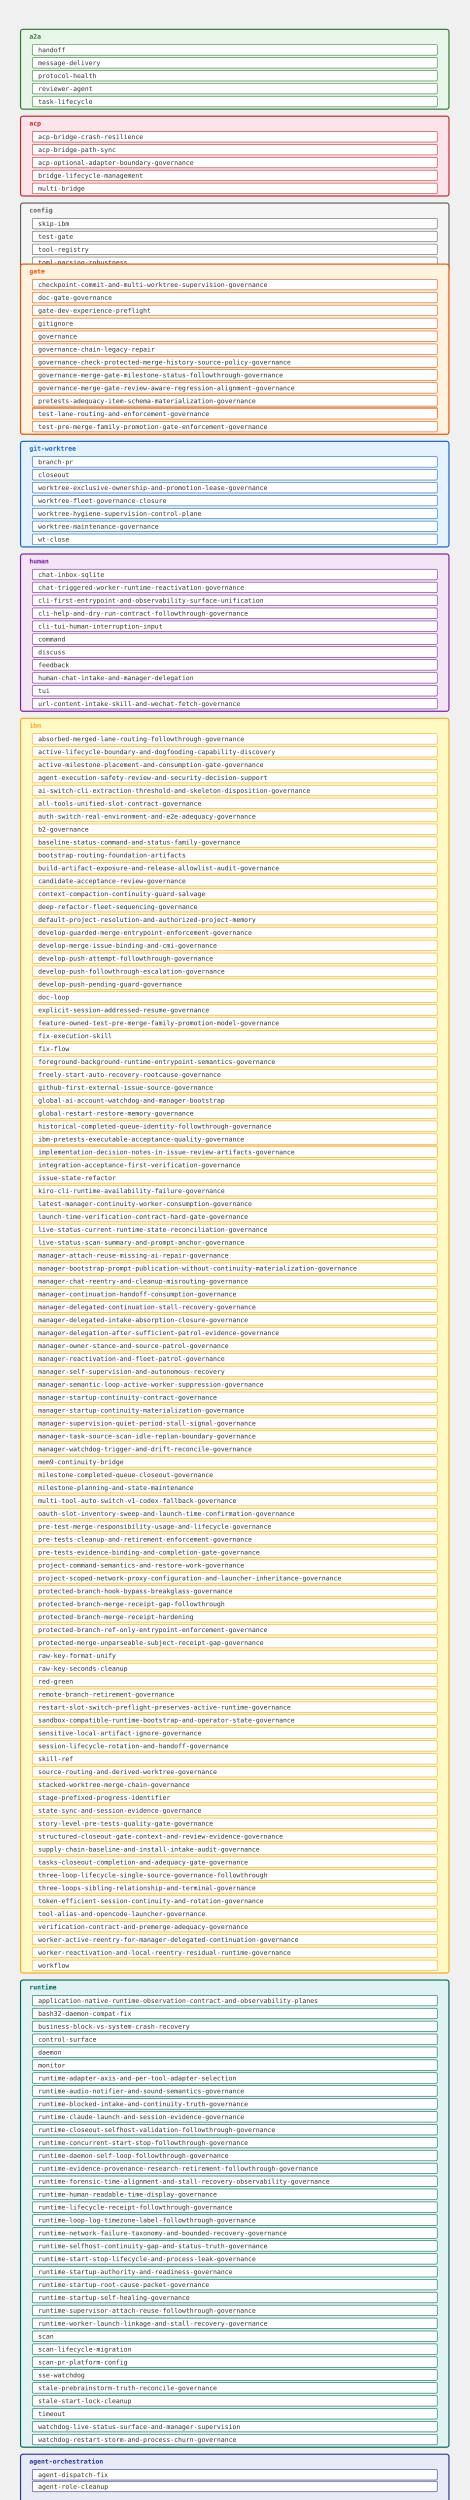
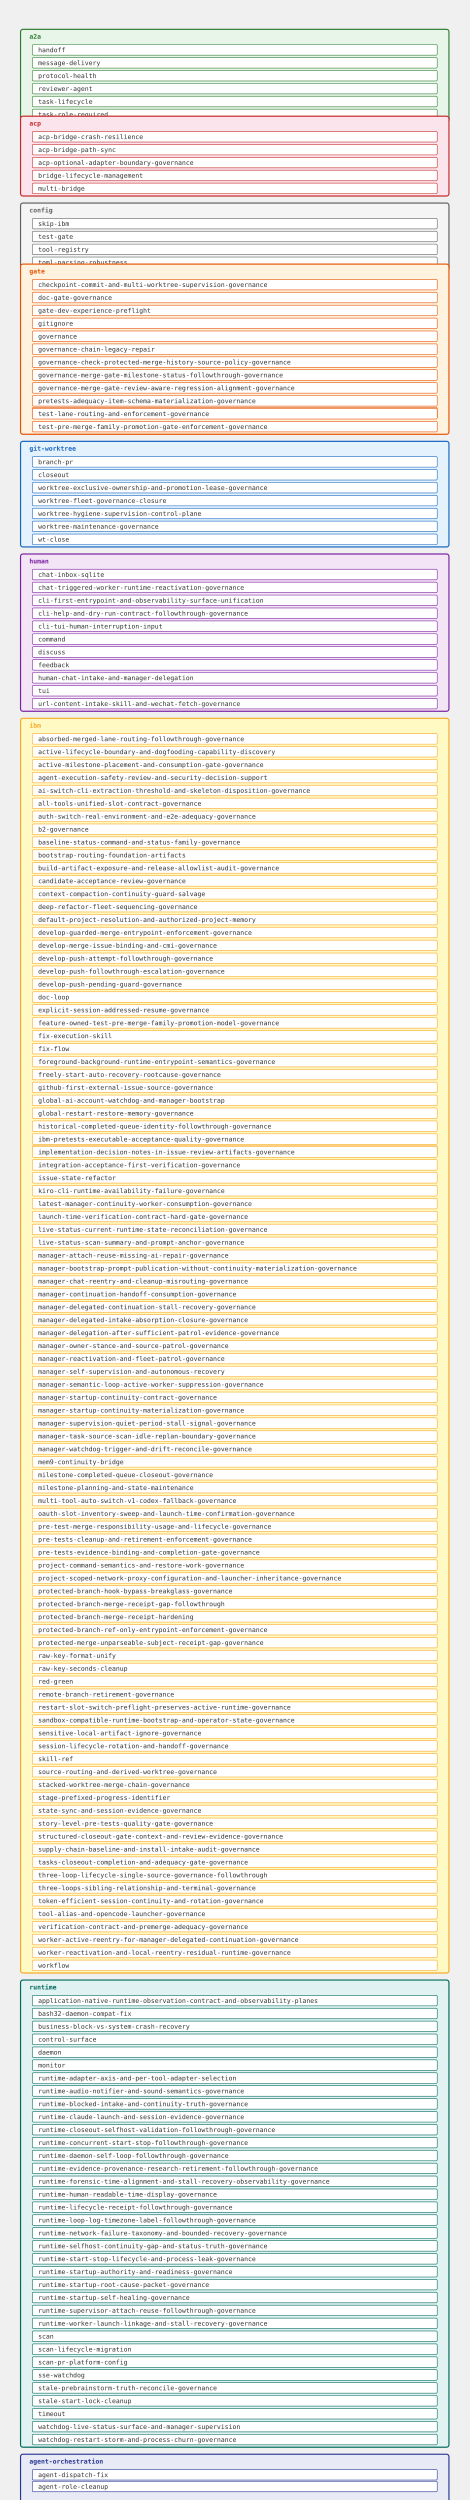
<svg xmlns="http://www.w3.org/2000/svg" viewBox="0 0 800 4260" width="800">
  <style>text { font-family: monospace; font-size: 11px; }</style>
-   <rect id="epic-a2a" x="35" y="50" width="730" height="136" fill="#e8f5e9" stroke="#2e7d32" stroke-width="2" rx="4" />
+   <rect id="epic-a2a" x="35" y="50" width="730" height="158" fill="#e8f5e9" stroke="#2e7d32" stroke-width="2" rx="4" />
  <text x="50" y="66" font-size="14" font-weight="bold" fill="#2e7d32">a2a</text>
  <rect id="story-handoff" x="55" y="76" width="690" height="18" fill="#fff" stroke="#2e7d32" stroke-width="1" rx="2" />
  <text x="65" y="89" fill="#333">handoff</text>
  <rect id="story-message-delivery" x="55" y="98" width="690" height="18" fill="#fff" stroke="#2e7d32" stroke-width="1" rx="2" />
  <text x="65" y="111" fill="#333">message-delivery</text>
  <rect id="story-protocol-health" x="55" y="120" width="690" height="18" fill="#fff" stroke="#2e7d32" stroke-width="1" rx="2" />
  <text x="65" y="133" fill="#333">protocol-health</text>
  <rect id="story-reviewer-agent" x="55" y="142" width="690" height="18" fill="#fff" stroke="#2e7d32" stroke-width="1" rx="2" />
  <text x="65" y="155" fill="#333">reviewer-agent</text>
  <rect id="story-task-lifecycle" x="55" y="164" width="690" height="18" fill="#fff" stroke="#2e7d32" stroke-width="1" rx="2" />
  <text x="65" y="177" fill="#333">task-lifecycle</text>
+   <rect id="story-task-role-required" x="55" y="186" width="690" height="18" fill="#fff" stroke="#2e7d32" stroke-width="1" rx="2" />
+   <text x="65" y="199" fill="#333">task-role-required</text>
  <rect id="epic-acp" x="35" y="198" width="730" height="136" fill="#fce4ec" stroke="#c62828" stroke-width="2" rx="4" />
  <text x="50" y="214" font-size="14" font-weight="bold" fill="#c62828">acp</text>
  <rect id="story-acp-bridge-crash-resilience" x="55" y="224" width="690" height="18" fill="#fff" stroke="#c62828" stroke-width="1" rx="2" />
  <text x="65" y="237" fill="#333">acp-bridge-crash-resilience</text>
  <rect id="story-acp-bridge-path-sync" x="55" y="246" width="690" height="18" fill="#fff" stroke="#c62828" stroke-width="1" rx="2" />
  <text x="65" y="259" fill="#333">acp-bridge-path-sync</text>
  <rect id="story-acp-optional-adapter-boundary-governance" x="55" y="268" width="690" height="18" fill="#fff" stroke="#c62828" stroke-width="1" rx="2" />
  <text x="65" y="281" fill="#333">acp-optional-adapter-boundary-governance</text>
  <rect id="story-bridge-lifecycle-management" x="55" y="290" width="690" height="18" fill="#fff" stroke="#c62828" stroke-width="1" rx="2" />
  <text x="65" y="303" fill="#333">bridge-lifecycle-management</text>
  <rect id="story-multi-bridge" x="55" y="312" width="690" height="18" fill="#fff" stroke="#c62828" stroke-width="1" rx="2" />
  <text x="65" y="325" fill="#333">multi-bridge</text>
  <rect id="epic-config" x="35" y="346" width="730" height="114" fill="#f5f5f5" stroke="#616161" stroke-width="2" rx="4" />
  <text x="50" y="362" font-size="14" font-weight="bold" fill="#616161">config</text>
  <rect id="story-skip-ibm" x="55" y="372" width="690" height="18" fill="#fff" stroke="#616161" stroke-width="1" rx="2" />
  <text x="65" y="385" fill="#333">skip-ibm</text>
  <rect id="story-test-gate" x="55" y="394" width="690" height="18" fill="#fff" stroke="#616161" stroke-width="1" rx="2" />
  <text x="65" y="407" fill="#333">test-gate</text>
  <rect id="story-tool-registry" x="55" y="416" width="690" height="18" fill="#fff" stroke="#616161" stroke-width="1" rx="2" />
  <text x="65" y="429" fill="#333">tool-registry</text>
  <rect id="story-toml-parsing-robustness" x="55" y="438" width="690" height="18" fill="#fff" stroke="#616161" stroke-width="1" rx="2" />
  <text x="65" y="451" fill="#333">toml-parsing-robustness</text>
  <rect id="epic-gate" x="35" y="450" width="730" height="290" fill="#fff3e0" stroke="#e65100" stroke-width="2" rx="4" />
  <text x="50" y="466" font-size="14" font-weight="bold" fill="#e65100">gate</text>
  <rect id="story-checkpoint-commit-and-multi-worktree-supervision-governance" x="55" y="476" width="690" height="18" fill="#fff" stroke="#e65100" stroke-width="1" rx="2" />
  <text x="65" y="489" fill="#333">checkpoint-commit-and-multi-worktree-supervision-governance</text>
  <rect id="story-doc-gate-governance" x="55" y="498" width="690" height="18" fill="#fff" stroke="#e65100" stroke-width="1" rx="2" />
  <text x="65" y="511" fill="#333">doc-gate-governance</text>
  <rect id="story-gate-dev-experience-preflight" x="55" y="520" width="690" height="18" fill="#fff" stroke="#e65100" stroke-width="1" rx="2" />
  <text x="65" y="533" fill="#333">gate-dev-experience-preflight</text>
  <rect id="story-gitignore" x="55" y="542" width="690" height="18" fill="#fff" stroke="#e65100" stroke-width="1" rx="2" />
  <text x="65" y="555" fill="#333">gitignore</text>
  <rect id="story-governance" x="55" y="564" width="690" height="18" fill="#fff" stroke="#e65100" stroke-width="1" rx="2" />
  <text x="65" y="577" fill="#333">governance</text>
  <rect id="story-governance-chain-legacy-repair" x="55" y="586" width="690" height="18" fill="#fff" stroke="#e65100" stroke-width="1" rx="2" />
  <text x="65" y="599" fill="#333">governance-chain-legacy-repair</text>
  <rect id="story-governance-check-protected-merge-history-source-policy-governance" x="55" y="608" width="690" height="18" fill="#fff" stroke="#e65100" stroke-width="1" rx="2" />
  <text x="65" y="621" fill="#333">governance-check-protected-merge-history-source-policy-governance</text>
  <rect id="story-governance-merge-gate-milestone-status-followthrough-governance" x="55" y="630" width="690" height="18" fill="#fff" stroke="#e65100" stroke-width="1" rx="2" />
  <text x="65" y="643" fill="#333">governance-merge-gate-milestone-status-followthrough-governance</text>
  <rect id="story-governance-merge-gate-review-aware-regression-alignment-governance" x="55" y="652" width="690" height="18" fill="#fff" stroke="#e65100" stroke-width="1" rx="2" />
  <text x="65" y="665" fill="#333">governance-merge-gate-review-aware-regression-alignment-governance</text>
  <rect id="story-pretests-adequacy-item-schema-materialization-governance" x="55" y="674" width="690" height="18" fill="#fff" stroke="#e65100" stroke-width="1" rx="2" />
  <text x="65" y="687" fill="#333">pretests-adequacy-item-schema-materialization-governance</text>
  <rect id="story-pretests-gate-field-parsing-compat" x="55" y="694" width="690" height="18" fill="#fff" stroke="#e65100" stroke-width="1" rx="2" />
  <text x="65" y="707" fill="#333">pretests-gate-field-parsing-compat</text>
  <rect id="story-test-lane-routing-and-enforcement-governance" x="55" y="696" width="690" height="18" fill="#fff" stroke="#e65100" stroke-width="1" rx="2" />
  <text x="65" y="709" fill="#333">test-lane-routing-and-enforcement-governance</text>
  <rect id="story-test-pre-merge-family-promotion-gate-enforcement-governance" x="55" y="718" width="690" height="18" fill="#fff" stroke="#e65100" stroke-width="1" rx="2" />
  <text x="65" y="731" fill="#333">test-pre-merge-family-promotion-gate-enforcement-governance</text>
  <rect id="epic-git-worktree" x="35" y="752" width="730" height="180" fill="#e3f2fd" stroke="#1565c0" stroke-width="2" rx="4" />
  <text x="50" y="768" font-size="14" font-weight="bold" fill="#1565c0">git-worktree</text>
  <rect id="story-branch-pr" x="55" y="778" width="690" height="18" fill="#fff" stroke="#1565c0" stroke-width="1" rx="2" />
  <text x="65" y="791" fill="#333">branch-pr</text>
  <rect id="story-closeout" x="55" y="800" width="690" height="18" fill="#fff" stroke="#1565c0" stroke-width="1" rx="2" />
  <text x="65" y="813" fill="#333">closeout</text>
  <rect id="story-worktree-exclusive-ownership-and-promotion-lease-governance" x="55" y="822" width="690" height="18" fill="#fff" stroke="#1565c0" stroke-width="1" rx="2" />
  <text x="65" y="835" fill="#333">worktree-exclusive-ownership-and-promotion-lease-governance</text>
  <rect id="story-worktree-fleet-governance-closure" x="55" y="844" width="690" height="18" fill="#fff" stroke="#1565c0" stroke-width="1" rx="2" />
  <text x="65" y="857" fill="#333">worktree-fleet-governance-closure</text>
  <rect id="story-worktree-hygiene-supervision-control-plane" x="55" y="866" width="690" height="18" fill="#fff" stroke="#1565c0" stroke-width="1" rx="2" />
  <text x="65" y="879" fill="#333">worktree-hygiene-supervision-control-plane</text>
  <rect id="story-worktree-maintenance-governance" x="55" y="888" width="690" height="18" fill="#fff" stroke="#1565c0" stroke-width="1" rx="2" />
  <text x="65" y="901" fill="#333">worktree-maintenance-governance</text>
  <rect id="story-wt-close" x="55" y="910" width="690" height="18" fill="#fff" stroke="#1565c0" stroke-width="1" rx="2" />
  <text x="65" y="923" fill="#333">wt-close</text>
  <rect id="epic-human" x="35" y="944" width="730" height="268" fill="#f3e5f5" stroke="#7b1fa2" stroke-width="2" rx="4" />
  <text x="50" y="960" font-size="14" font-weight="bold" fill="#7b1fa2">human</text>
  <rect id="story-chat-inbox-sqlite" x="55" y="970" width="690" height="18" fill="#fff" stroke="#7b1fa2" stroke-width="1" rx="2" />
  <text x="65" y="983" fill="#333">chat-inbox-sqlite</text>
  <rect id="story-chat-triggered-worker-runtime-reactivation-governance" x="55" y="992" width="690" height="18" fill="#fff" stroke="#7b1fa2" stroke-width="1" rx="2" />
  <text x="65" y="1005" fill="#333">chat-triggered-worker-runtime-reactivation-governance</text>
  <rect id="story-cli-first-entrypoint-and-observability-surface-unification" x="55" y="1014" width="690" height="18" fill="#fff" stroke="#7b1fa2" stroke-width="1" rx="2" />
  <text x="65" y="1027" fill="#333">cli-first-entrypoint-and-observability-surface-unification</text>
  <rect id="story-cli-help-and-dry-run-contract-followthrough-governance" x="55" y="1036" width="690" height="18" fill="#fff" stroke="#7b1fa2" stroke-width="1" rx="2" />
  <text x="65" y="1049" fill="#333">cli-help-and-dry-run-contract-followthrough-governance</text>
  <rect id="story-cli-tui-human-interruption-input" x="55" y="1058" width="690" height="18" fill="#fff" stroke="#7b1fa2" stroke-width="1" rx="2" />
  <text x="65" y="1071" fill="#333">cli-tui-human-interruption-input</text>
  <rect id="story-command" x="55" y="1080" width="690" height="18" fill="#fff" stroke="#7b1fa2" stroke-width="1" rx="2" />
  <text x="65" y="1093" fill="#333">command</text>
  <rect id="story-discuss" x="55" y="1102" width="690" height="18" fill="#fff" stroke="#7b1fa2" stroke-width="1" rx="2" />
  <text x="65" y="1115" fill="#333">discuss</text>
  <rect id="story-feedback" x="55" y="1124" width="690" height="18" fill="#fff" stroke="#7b1fa2" stroke-width="1" rx="2" />
  <text x="65" y="1137" fill="#333">feedback</text>
  <rect id="story-human-chat-intake-and-manager-delegation" x="55" y="1146" width="690" height="18" fill="#fff" stroke="#7b1fa2" stroke-width="1" rx="2" />
  <text x="65" y="1159" fill="#333">human-chat-intake-and-manager-delegation</text>
  <rect id="story-tui" x="55" y="1168" width="690" height="18" fill="#fff" stroke="#7b1fa2" stroke-width="1" rx="2" />
  <text x="65" y="1181" fill="#333">tui</text>
  <rect id="story-url-content-intake-skill-and-wechat-fetch-governance" x="55" y="1190" width="690" height="18" fill="#fff" stroke="#7b1fa2" stroke-width="1" rx="2" />
  <text x="65" y="1203" fill="#333">url-content-intake-skill-and-wechat-fetch-governance</text>
  <rect id="epic-ibm" x="35" y="1224" width="730" height="2138" fill="#fff9c4" stroke="#f9a825" stroke-width="2" rx="4" />
  <text x="50" y="1240" font-size="14" font-weight="bold" fill="#f9a825">ibm</text>
  <rect id="story-absorbed-merged-lane-routing-followthrough-governance" x="55" y="1250" width="690" height="18" fill="#fff" stroke="#f9a825" stroke-width="1" rx="2" />
  <text x="65" y="1263" fill="#333">absorbed-merged-lane-routing-followthrough-governance</text>
  <rect id="story-active-lifecycle-boundary-and-dogfooding-capability-discovery" x="55" y="1272" width="690" height="18" fill="#fff" stroke="#f9a825" stroke-width="1" rx="2" />
  <text x="65" y="1285" fill="#333">active-lifecycle-boundary-and-dogfooding-capability-discovery</text>
  <rect id="story-active-milestone-placement-and-consumption-gate-governance" x="55" y="1294" width="690" height="18" fill="#fff" stroke="#f9a825" stroke-width="1" rx="2" />
  <text x="65" y="1307" fill="#333">active-milestone-placement-and-consumption-gate-governance</text>
  <rect id="story-agent-execution-safety-review-and-security-decision-support" x="55" y="1316" width="690" height="18" fill="#fff" stroke="#f9a825" stroke-width="1" rx="2" />
  <text x="65" y="1329" fill="#333">agent-execution-safety-review-and-security-decision-support</text>
  <rect id="story-ai-switch-cli-extraction-threshold-and-skeleton-disposition-governance" x="55" y="1338" width="690" height="18" fill="#fff" stroke="#f9a825" stroke-width="1" rx="2" />
  <text x="65" y="1351" fill="#333">ai-switch-cli-extraction-threshold-and-skeleton-disposition-governance</text>
  <rect id="story-all-tools-unified-slot-contract-governance" x="55" y="1360" width="690" height="18" fill="#fff" stroke="#f9a825" stroke-width="1" rx="2" />
  <text x="65" y="1373" fill="#333">all-tools-unified-slot-contract-governance</text>
  <rect id="story-auth-switch-real-environment-and-e2e-adequacy-governance" x="55" y="1382" width="690" height="18" fill="#fff" stroke="#f9a825" stroke-width="1" rx="2" />
  <text x="65" y="1395" fill="#333">auth-switch-real-environment-and-e2e-adequacy-governance</text>
  <rect id="story-b2-governance" x="55" y="1404" width="690" height="18" fill="#fff" stroke="#f9a825" stroke-width="1" rx="2" />
  <text x="65" y="1417" fill="#333">b2-governance</text>
  <rect id="story-baseline-status-command-and-status-family-governance" x="55" y="1426" width="690" height="18" fill="#fff" stroke="#f9a825" stroke-width="1" rx="2" />
  <text x="65" y="1439" fill="#333">baseline-status-command-and-status-family-governance</text>
  <rect id="story-bootstrap-routing-foundation-artifacts" x="55" y="1448" width="690" height="18" fill="#fff" stroke="#f9a825" stroke-width="1" rx="2" />
  <text x="65" y="1461" fill="#333">bootstrap-routing-foundation-artifacts</text>
  <rect id="story-build-artifact-exposure-and-release-allowlist-audit-governance" x="55" y="1470" width="690" height="18" fill="#fff" stroke="#f9a825" stroke-width="1" rx="2" />
  <text x="65" y="1483" fill="#333">build-artifact-exposure-and-release-allowlist-audit-governance</text>
  <rect id="story-candidate-acceptance-review-governance" x="55" y="1492" width="690" height="18" fill="#fff" stroke="#f9a825" stroke-width="1" rx="2" />
  <text x="65" y="1505" fill="#333">candidate-acceptance-review-governance</text>
  <rect id="story-context-compaction-continuity-guard-salvage" x="55" y="1514" width="690" height="18" fill="#fff" stroke="#f9a825" stroke-width="1" rx="2" />
  <text x="65" y="1527" fill="#333">context-compaction-continuity-guard-salvage</text>
  <rect id="story-deep-refactor-fleet-sequencing-governance" x="55" y="1536" width="690" height="18" fill="#fff" stroke="#f9a825" stroke-width="1" rx="2" />
  <text x="65" y="1549" fill="#333">deep-refactor-fleet-sequencing-governance</text>
  <rect id="story-default-project-resolution-and-authorized-project-memory" x="55" y="1558" width="690" height="18" fill="#fff" stroke="#f9a825" stroke-width="1" rx="2" />
  <text x="65" y="1571" fill="#333">default-project-resolution-and-authorized-project-memory</text>
  <rect id="story-develop-guarded-merge-entrypoint-enforcement-governance" x="55" y="1580" width="690" height="18" fill="#fff" stroke="#f9a825" stroke-width="1" rx="2" />
  <text x="65" y="1593" fill="#333">develop-guarded-merge-entrypoint-enforcement-governance</text>
  <rect id="story-develop-merge-issue-binding-and-cmi-governance" x="55" y="1602" width="690" height="18" fill="#fff" stroke="#f9a825" stroke-width="1" rx="2" />
  <text x="65" y="1615" fill="#333">develop-merge-issue-binding-and-cmi-governance</text>
  <rect id="story-develop-push-attempt-followthrough-governance" x="55" y="1624" width="690" height="18" fill="#fff" stroke="#f9a825" stroke-width="1" rx="2" />
  <text x="65" y="1637" fill="#333">develop-push-attempt-followthrough-governance</text>
  <rect id="story-develop-push-followthrough-escalation-governance" x="55" y="1646" width="690" height="18" fill="#fff" stroke="#f9a825" stroke-width="1" rx="2" />
  <text x="65" y="1659" fill="#333">develop-push-followthrough-escalation-governance</text>
  <rect id="story-develop-push-pending-guard-governance" x="55" y="1668" width="690" height="18" fill="#fff" stroke="#f9a825" stroke-width="1" rx="2" />
  <text x="65" y="1681" fill="#333">develop-push-pending-guard-governance</text>
  <rect id="story-doc-loop" x="55" y="1690" width="690" height="18" fill="#fff" stroke="#f9a825" stroke-width="1" rx="2" />
  <text x="65" y="1703" fill="#333">doc-loop</text>
  <rect id="story-explicit-session-addressed-resume-governance" x="55" y="1712" width="690" height="18" fill="#fff" stroke="#f9a825" stroke-width="1" rx="2" />
  <text x="65" y="1725" fill="#333">explicit-session-addressed-resume-governance</text>
  <rect id="story-feature-owned-test-pre-merge-family-promotion-model-governance" x="55" y="1734" width="690" height="18" fill="#fff" stroke="#f9a825" stroke-width="1" rx="2" />
  <text x="65" y="1747" fill="#333">feature-owned-test-pre-merge-family-promotion-model-governance</text>
  <rect id="story-fix-execution-skill" x="55" y="1756" width="690" height="18" fill="#fff" stroke="#f9a825" stroke-width="1" rx="2" />
  <text x="65" y="1769" fill="#333">fix-execution-skill</text>
  <rect id="story-fix-flow" x="55" y="1778" width="690" height="18" fill="#fff" stroke="#f9a825" stroke-width="1" rx="2" />
  <text x="65" y="1791" fill="#333">fix-flow</text>
  <rect id="story-foreground-background-runtime-entrypoint-semantics-governance" x="55" y="1800" width="690" height="18" fill="#fff" stroke="#f9a825" stroke-width="1" rx="2" />
  <text x="65" y="1813" fill="#333">foreground-background-runtime-entrypoint-semantics-governance</text>
  <rect id="story-freely-start-auto-recovery-rootcause-governance" x="55" y="1822" width="690" height="18" fill="#fff" stroke="#f9a825" stroke-width="1" rx="2" />
  <text x="65" y="1835" fill="#333">freely-start-auto-recovery-rootcause-governance</text>
  <rect id="story-github-first-external-issue-source-governance" x="55" y="1844" width="690" height="18" fill="#fff" stroke="#f9a825" stroke-width="1" rx="2" />
  <text x="65" y="1857" fill="#333">github-first-external-issue-source-governance</text>
  <rect id="story-global-ai-account-watchdog-and-manager-bootstrap" x="55" y="1866" width="690" height="18" fill="#fff" stroke="#f9a825" stroke-width="1" rx="2" />
  <text x="65" y="1879" fill="#333">global-ai-account-watchdog-and-manager-bootstrap</text>
  <rect id="story-global-restart-restore-memory-governance" x="55" y="1888" width="690" height="18" fill="#fff" stroke="#f9a825" stroke-width="1" rx="2" />
  <text x="65" y="1901" fill="#333">global-restart-restore-memory-governance</text>
  <rect id="story-historical-completed-queue-identity-followthrough-governance" x="55" y="1910" width="690" height="18" fill="#fff" stroke="#f9a825" stroke-width="1" rx="2" />
  <text x="65" y="1923" fill="#333">historical-completed-queue-identity-followthrough-governance</text>
  <rect id="story-ibm-pretests-executable-acceptance-quality-governance" x="55" y="1932" width="690" height="18" fill="#fff" stroke="#f9a825" stroke-width="1" rx="2" />
  <text x="65" y="1945" fill="#333">ibm-pretests-executable-acceptance-quality-governance</text>
  <rect id="story-skill-lifecycle-reference" x="55" y="1952" width="690" height="18" fill="#fff" stroke="#f9a825" stroke-width="1" rx="2" />
  <text x="65" y="1965" fill="#333">skill-lifecycle-reference</text>
  <rect id="story-implementation-decision-notes-in-issue-review-artifacts-governance" x="55" y="1954" width="690" height="18" fill="#fff" stroke="#f9a825" stroke-width="1" rx="2" />
  <text x="65" y="1967" fill="#333">implementation-decision-notes-in-issue-review-artifacts-governance</text>
  <rect id="story-integration-acceptance-first-verification-governance" x="55" y="1976" width="690" height="18" fill="#fff" stroke="#f9a825" stroke-width="1" rx="2" />
  <text x="65" y="1989" fill="#333">integration-acceptance-first-verification-governance</text>
  <rect id="story-issue-state-refactor" x="55" y="1998" width="690" height="18" fill="#fff" stroke="#f9a825" stroke-width="1" rx="2" />
  <text x="65" y="2011" fill="#333">issue-state-refactor</text>
  <rect id="story-kiro-cli-runtime-availability-failure-governance" x="55" y="2020" width="690" height="18" fill="#fff" stroke="#f9a825" stroke-width="1" rx="2" />
  <text x="65" y="2033" fill="#333">kiro-cli-runtime-availability-failure-governance</text>
  <rect id="story-latest-manager-continuity-worker-consumption-governance" x="55" y="2042" width="690" height="18" fill="#fff" stroke="#f9a825" stroke-width="1" rx="2" />
  <text x="65" y="2055" fill="#333">latest-manager-continuity-worker-consumption-governance</text>
  <rect id="story-launch-time-verification-contract-hard-gate-governance" x="55" y="2064" width="690" height="18" fill="#fff" stroke="#f9a825" stroke-width="1" rx="2" />
  <text x="65" y="2077" fill="#333">launch-time-verification-contract-hard-gate-governance</text>
  <rect id="story-live-status-current-runtime-state-reconciliation-governance" x="55" y="2086" width="690" height="18" fill="#fff" stroke="#f9a825" stroke-width="1" rx="2" />
  <text x="65" y="2099" fill="#333">live-status-current-runtime-state-reconciliation-governance</text>
  <rect id="story-live-status-scan-summary-and-prompt-anchor-governance" x="55" y="2108" width="690" height="18" fill="#fff" stroke="#f9a825" stroke-width="1" rx="2" />
  <text x="65" y="2121" fill="#333">live-status-scan-summary-and-prompt-anchor-governance</text>
  <rect id="story-manager-attach-reuse-missing-ai-repair-governance" x="55" y="2130" width="690" height="18" fill="#fff" stroke="#f9a825" stroke-width="1" rx="2" />
  <text x="65" y="2143" fill="#333">manager-attach-reuse-missing-ai-repair-governance</text>
  <rect id="story-manager-bootstrap-prompt-publication-without-continuity-materialization-governance" x="55" y="2152" width="690" height="18" fill="#fff" stroke="#f9a825" stroke-width="1" rx="2" />
  <text x="65" y="2165" fill="#333">manager-bootstrap-prompt-publication-without-continuity-materialization-governance</text>
  <rect id="story-manager-chat-reentry-and-cleanup-misrouting-governance" x="55" y="2174" width="690" height="18" fill="#fff" stroke="#f9a825" stroke-width="1" rx="2" />
  <text x="65" y="2187" fill="#333">manager-chat-reentry-and-cleanup-misrouting-governance</text>
  <rect id="story-manager-continuation-handoff-consumption-governance" x="55" y="2196" width="690" height="18" fill="#fff" stroke="#f9a825" stroke-width="1" rx="2" />
  <text x="65" y="2209" fill="#333">manager-continuation-handoff-consumption-governance</text>
  <rect id="story-manager-delegated-continuation-stall-recovery-governance" x="55" y="2218" width="690" height="18" fill="#fff" stroke="#f9a825" stroke-width="1" rx="2" />
  <text x="65" y="2231" fill="#333">manager-delegated-continuation-stall-recovery-governance</text>
  <rect id="story-manager-delegated-intake-absorption-closure-governance" x="55" y="2240" width="690" height="18" fill="#fff" stroke="#f9a825" stroke-width="1" rx="2" />
  <text x="65" y="2253" fill="#333">manager-delegated-intake-absorption-closure-governance</text>
  <rect id="story-manager-delegation-after-sufficient-patrol-evidence-governance" x="55" y="2262" width="690" height="18" fill="#fff" stroke="#f9a825" stroke-width="1" rx="2" />
  <text x="65" y="2275" fill="#333">manager-delegation-after-sufficient-patrol-evidence-governance</text>
  <rect id="story-manager-owner-stance-and-source-patrol-governance" x="55" y="2284" width="690" height="18" fill="#fff" stroke="#f9a825" stroke-width="1" rx="2" />
  <text x="65" y="2297" fill="#333">manager-owner-stance-and-source-patrol-governance</text>
  <rect id="story-manager-reactivation-and-fleet-patrol-governance" x="55" y="2306" width="690" height="18" fill="#fff" stroke="#f9a825" stroke-width="1" rx="2" />
  <text x="65" y="2319" fill="#333">manager-reactivation-and-fleet-patrol-governance</text>
  <rect id="story-manager-self-supervision-and-autonomous-recovery" x="55" y="2328" width="690" height="18" fill="#fff" stroke="#f9a825" stroke-width="1" rx="2" />
  <text x="65" y="2341" fill="#333">manager-self-supervision-and-autonomous-recovery</text>
  <rect id="story-manager-semantic-loop-active-worker-suppression-governance" x="55" y="2350" width="690" height="18" fill="#fff" stroke="#f9a825" stroke-width="1" rx="2" />
  <text x="65" y="2363" fill="#333">manager-semantic-loop-active-worker-suppression-governance</text>
  <rect id="story-manager-startup-continuity-contract-governance" x="55" y="2372" width="690" height="18" fill="#fff" stroke="#f9a825" stroke-width="1" rx="2" />
  <text x="65" y="2385" fill="#333">manager-startup-continuity-contract-governance</text>
  <rect id="story-manager-startup-continuity-materialization-governance" x="55" y="2394" width="690" height="18" fill="#fff" stroke="#f9a825" stroke-width="1" rx="2" />
  <text x="65" y="2407" fill="#333">manager-startup-continuity-materialization-governance</text>
  <rect id="story-manager-supervision-quiet-period-stall-signal-governance" x="55" y="2416" width="690" height="18" fill="#fff" stroke="#f9a825" stroke-width="1" rx="2" />
  <text x="65" y="2429" fill="#333">manager-supervision-quiet-period-stall-signal-governance</text>
  <rect id="story-manager-task-source-scan-idle-replan-boundary-governance" x="55" y="2438" width="690" height="18" fill="#fff" stroke="#f9a825" stroke-width="1" rx="2" />
  <text x="65" y="2451" fill="#333">manager-task-source-scan-idle-replan-boundary-governance</text>
  <rect id="story-manager-watchdog-trigger-and-drift-reconcile-governance" x="55" y="2460" width="690" height="18" fill="#fff" stroke="#f9a825" stroke-width="1" rx="2" />
  <text x="65" y="2473" fill="#333">manager-watchdog-trigger-and-drift-reconcile-governance</text>
  <rect id="story-mem9-continuity-bridge" x="55" y="2482" width="690" height="18" fill="#fff" stroke="#f9a825" stroke-width="1" rx="2" />
  <text x="65" y="2495" fill="#333">mem9-continuity-bridge</text>
  <rect id="story-milestone-completed-queue-closeout-governance" x="55" y="2504" width="690" height="18" fill="#fff" stroke="#f9a825" stroke-width="1" rx="2" />
  <text x="65" y="2517" fill="#333">milestone-completed-queue-closeout-governance</text>
  <rect id="story-milestone-planning-and-state-maintenance" x="55" y="2526" width="690" height="18" fill="#fff" stroke="#f9a825" stroke-width="1" rx="2" />
  <text x="65" y="2539" fill="#333">milestone-planning-and-state-maintenance</text>
  <rect id="story-multi-tool-auto-switch-v1-codex-fallback-governance" x="55" y="2548" width="690" height="18" fill="#fff" stroke="#f9a825" stroke-width="1" rx="2" />
  <text x="65" y="2561" fill="#333">multi-tool-auto-switch-v1-codex-fallback-governance</text>
  <rect id="story-oauth-slot-inventory-sweep-and-launch-time-confirmation-governance" x="55" y="2570" width="690" height="18" fill="#fff" stroke="#f9a825" stroke-width="1" rx="2" />
  <text x="65" y="2583" fill="#333">oauth-slot-inventory-sweep-and-launch-time-confirmation-governance</text>
  <rect id="story-pre-test-merge-responsibility-usage-and-lifecycle-governance" x="55" y="2592" width="690" height="18" fill="#fff" stroke="#f9a825" stroke-width="1" rx="2" />
  <text x="65" y="2605" fill="#333">pre-test-merge-responsibility-usage-and-lifecycle-governance</text>
  <rect id="story-pre-tests-cleanup-and-retirement-enforcement-governance" x="55" y="2614" width="690" height="18" fill="#fff" stroke="#f9a825" stroke-width="1" rx="2" />
  <text x="65" y="2627" fill="#333">pre-tests-cleanup-and-retirement-enforcement-governance</text>
  <rect id="story-pre-tests-evidence-binding-and-completion-gate-governance" x="55" y="2636" width="690" height="18" fill="#fff" stroke="#f9a825" stroke-width="1" rx="2" />
  <text x="65" y="2649" fill="#333">pre-tests-evidence-binding-and-completion-gate-governance</text>
  <rect id="story-project-command-semantics-and-restore-work-governance" x="55" y="2658" width="690" height="18" fill="#fff" stroke="#f9a825" stroke-width="1" rx="2" />
  <text x="65" y="2671" fill="#333">project-command-semantics-and-restore-work-governance</text>
  <rect id="story-project-scoped-network-proxy-configuration-and-launcher-inheritance-governance" x="55" y="2680" width="690" height="18" fill="#fff" stroke="#f9a825" stroke-width="1" rx="2" />
  <text x="65" y="2693" fill="#333">project-scoped-network-proxy-configuration-and-launcher-inheritance-governance</text>
  <rect id="story-protected-branch-hook-bypass-breakglass-governance" x="55" y="2702" width="690" height="18" fill="#fff" stroke="#f9a825" stroke-width="1" rx="2" />
  <text x="65" y="2715" fill="#333">protected-branch-hook-bypass-breakglass-governance</text>
  <rect id="story-protected-branch-merge-receipt-gap-followthrough" x="55" y="2724" width="690" height="18" fill="#fff" stroke="#f9a825" stroke-width="1" rx="2" />
  <text x="65" y="2737" fill="#333">protected-branch-merge-receipt-gap-followthrough</text>
  <rect id="story-protected-branch-merge-receipt-hardening" x="55" y="2746" width="690" height="18" fill="#fff" stroke="#f9a825" stroke-width="1" rx="2" />
  <text x="65" y="2759" fill="#333">protected-branch-merge-receipt-hardening</text>
  <rect id="story-protected-branch-ref-only-entrypoint-enforcement-governance" x="55" y="2768" width="690" height="18" fill="#fff" stroke="#f9a825" stroke-width="1" rx="2" />
  <text x="65" y="2781" fill="#333">protected-branch-ref-only-entrypoint-enforcement-governance</text>
  <rect id="story-protected-merge-unparseable-subject-receipt-gap-governance" x="55" y="2790" width="690" height="18" fill="#fff" stroke="#f9a825" stroke-width="1" rx="2" />
  <text x="65" y="2803" fill="#333">protected-merge-unparseable-subject-receipt-gap-governance</text>
  <rect id="story-raw-key-format-unify" x="55" y="2812" width="690" height="18" fill="#fff" stroke="#f9a825" stroke-width="1" rx="2" />
  <text x="65" y="2825" fill="#333">raw-key-format-unify</text>
  <rect id="story-raw-key-seconds-cleanup" x="55" y="2834" width="690" height="18" fill="#fff" stroke="#f9a825" stroke-width="1" rx="2" />
  <text x="65" y="2847" fill="#333">raw-key-seconds-cleanup</text>
  <rect id="story-red-green" x="55" y="2856" width="690" height="18" fill="#fff" stroke="#f9a825" stroke-width="1" rx="2" />
  <text x="65" y="2869" fill="#333">red-green</text>
  <rect id="story-remote-branch-retirement-governance" x="55" y="2878" width="690" height="18" fill="#fff" stroke="#f9a825" stroke-width="1" rx="2" />
  <text x="65" y="2891" fill="#333">remote-branch-retirement-governance</text>
  <rect id="story-restart-slot-switch-preflight-preserves-active-runtime-governance" x="55" y="2900" width="690" height="18" fill="#fff" stroke="#f9a825" stroke-width="1" rx="2" />
  <text x="65" y="2913" fill="#333">restart-slot-switch-preflight-preserves-active-runtime-governance</text>
  <rect id="story-sandbox-compatible-runtime-bootstrap-and-operator-state-governance" x="55" y="2922" width="690" height="18" fill="#fff" stroke="#f9a825" stroke-width="1" rx="2" />
  <text x="65" y="2935" fill="#333">sandbox-compatible-runtime-bootstrap-and-operator-state-governance</text>
  <rect id="story-sensitive-local-artifact-ignore-governance" x="55" y="2944" width="690" height="18" fill="#fff" stroke="#f9a825" stroke-width="1" rx="2" />
  <text x="65" y="2957" fill="#333">sensitive-local-artifact-ignore-governance</text>
  <rect id="story-session-lifecycle-rotation-and-handoff-governance" x="55" y="2966" width="690" height="18" fill="#fff" stroke="#f9a825" stroke-width="1" rx="2" />
  <text x="65" y="2979" fill="#333">session-lifecycle-rotation-and-handoff-governance</text>
  <rect id="story-skill-ref" x="55" y="2988" width="690" height="18" fill="#fff" stroke="#f9a825" stroke-width="1" rx="2" />
  <text x="65" y="3001" fill="#333">skill-ref</text>
  <rect id="story-source-routing-and-derived-worktree-governance" x="55" y="3010" width="690" height="18" fill="#fff" stroke="#f9a825" stroke-width="1" rx="2" />
  <text x="65" y="3023" fill="#333">source-routing-and-derived-worktree-governance</text>
  <rect id="story-stacked-worktree-merge-chain-governance" x="55" y="3032" width="690" height="18" fill="#fff" stroke="#f9a825" stroke-width="1" rx="2" />
  <text x="65" y="3045" fill="#333">stacked-worktree-merge-chain-governance</text>
  <rect id="story-stage-prefixed-progress-identifier" x="55" y="3054" width="690" height="18" fill="#fff" stroke="#f9a825" stroke-width="1" rx="2" />
  <text x="65" y="3067" fill="#333">stage-prefixed-progress-identifier</text>
  <rect id="story-state-sync-and-session-evidence-governance" x="55" y="3076" width="690" height="18" fill="#fff" stroke="#f9a825" stroke-width="1" rx="2" />
  <text x="65" y="3089" fill="#333">state-sync-and-session-evidence-governance</text>
  <rect id="story-story-level-pre-tests-quality-gate-governance" x="55" y="3098" width="690" height="18" fill="#fff" stroke="#f9a825" stroke-width="1" rx="2" />
  <text x="65" y="3111" fill="#333">story-level-pre-tests-quality-gate-governance</text>
  <rect id="story-structured-closeout-gate-context-and-review-evidence-governance" x="55" y="3120" width="690" height="18" fill="#fff" stroke="#f9a825" stroke-width="1" rx="2" />
  <text x="65" y="3133" fill="#333">structured-closeout-gate-context-and-review-evidence-governance</text>
  <rect id="story-supply-chain-baseline-and-install-intake-audit-governance" x="55" y="3142" width="690" height="18" fill="#fff" stroke="#f9a825" stroke-width="1" rx="2" />
  <text x="65" y="3155" fill="#333">supply-chain-baseline-and-install-intake-audit-governance</text>
  <rect id="story-tasks-closeout-completion-and-adequacy-gate-governance" x="55" y="3164" width="690" height="18" fill="#fff" stroke="#f9a825" stroke-width="1" rx="2" />
  <text x="65" y="3177" fill="#333">tasks-closeout-completion-and-adequacy-gate-governance</text>
  <rect id="story-three-loop-lifecycle-single-source-governance-followthrough" x="55" y="3186" width="690" height="18" fill="#fff" stroke="#f9a825" stroke-width="1" rx="2" />
  <text x="65" y="3199" fill="#333">three-loop-lifecycle-single-source-governance-followthrough</text>
  <rect id="story-three-loops-sibling-relationship-and-terminal-governance" x="55" y="3208" width="690" height="18" fill="#fff" stroke="#f9a825" stroke-width="1" rx="2" />
  <text x="65" y="3221" fill="#333">three-loops-sibling-relationship-and-terminal-governance</text>
  <rect id="story-token-efficient-session-continuity-and-rotation-governance" x="55" y="3230" width="690" height="18" fill="#fff" stroke="#f9a825" stroke-width="1" rx="2" />
  <text x="65" y="3243" fill="#333">token-efficient-session-continuity-and-rotation-governance</text>
  <rect id="story-tool-alias-and-opencode-launcher-governance" x="55" y="3252" width="690" height="18" fill="#fff" stroke="#f9a825" stroke-width="1" rx="2" />
  <text x="65" y="3265" fill="#333">tool-alias-and-opencode-launcher-governance</text>
  <rect id="story-verification-contract-and-premerge-adequacy-governance" x="55" y="3274" width="690" height="18" fill="#fff" stroke="#f9a825" stroke-width="1" rx="2" />
  <text x="65" y="3287" fill="#333">verification-contract-and-premerge-adequacy-governance</text>
  <rect id="story-worker-active-reentry-for-manager-delegated-continuation-governance" x="55" y="3296" width="690" height="18" fill="#fff" stroke="#f9a825" stroke-width="1" rx="2" />
  <text x="65" y="3309" fill="#333">worker-active-reentry-for-manager-delegated-continuation-governance</text>
  <rect id="story-worker-reactivation-and-local-reentry-residual-runtime-governance" x="55" y="3318" width="690" height="18" fill="#fff" stroke="#f9a825" stroke-width="1" rx="2" />
  <text x="65" y="3331" fill="#333">worker-reactivation-and-local-reentry-residual-runtime-governance</text>
  <rect id="story-workflow" x="55" y="3340" width="690" height="18" fill="#fff" stroke="#f9a825" stroke-width="1" rx="2" />
  <text x="65" y="3353" fill="#333">workflow</text>
  <rect id="epic-runtime" x="35" y="3374" width="730" height="796" fill="#e0f2f1" stroke="#00695c" stroke-width="2" rx="4" />
  <text x="50" y="3390" font-size="14" font-weight="bold" fill="#00695c">runtime</text>
  <rect id="story-application-native-runtime-observation-contract-and-observability-planes" x="55" y="3400" width="690" height="18" fill="#fff" stroke="#00695c" stroke-width="1" rx="2" />
  <text x="65" y="3413" fill="#333">application-native-runtime-observation-contract-and-observability-planes</text>
  <rect id="story-bash32-daemon-compat-fix" x="55" y="3422" width="690" height="18" fill="#fff" stroke="#00695c" stroke-width="1" rx="2" />
  <text x="65" y="3435" fill="#333">bash32-daemon-compat-fix</text>
  <rect id="story-business-block-vs-system-crash-recovery" x="55" y="3444" width="690" height="18" fill="#fff" stroke="#00695c" stroke-width="1" rx="2" />
  <text x="65" y="3457" fill="#333">business-block-vs-system-crash-recovery</text>
  <rect id="story-control-surface" x="55" y="3466" width="690" height="18" fill="#fff" stroke="#00695c" stroke-width="1" rx="2" />
  <text x="65" y="3479" fill="#333">control-surface</text>
  <rect id="story-daemon" x="55" y="3488" width="690" height="18" fill="#fff" stroke="#00695c" stroke-width="1" rx="2" />
  <text x="65" y="3501" fill="#333">daemon</text>
  <rect id="story-monitor" x="55" y="3510" width="690" height="18" fill="#fff" stroke="#00695c" stroke-width="1" rx="2" />
  <text x="65" y="3523" fill="#333">monitor</text>
  <rect id="story-runtime-adapter-axis-and-per-tool-adapter-selection" x="55" y="3532" width="690" height="18" fill="#fff" stroke="#00695c" stroke-width="1" rx="2" />
  <text x="65" y="3545" fill="#333">runtime-adapter-axis-and-per-tool-adapter-selection</text>
  <rect id="story-runtime-audio-notifier-and-sound-semantics-governance" x="55" y="3554" width="690" height="18" fill="#fff" stroke="#00695c" stroke-width="1" rx="2" />
  <text x="65" y="3567" fill="#333">runtime-audio-notifier-and-sound-semantics-governance</text>
  <rect id="story-runtime-blocked-intake-and-continuity-truth-governance" x="55" y="3576" width="690" height="18" fill="#fff" stroke="#00695c" stroke-width="1" rx="2" />
  <text x="65" y="3589" fill="#333">runtime-blocked-intake-and-continuity-truth-governance</text>
  <rect id="story-runtime-claude-launch-and-session-evidence-governance" x="55" y="3598" width="690" height="18" fill="#fff" stroke="#00695c" stroke-width="1" rx="2" />
  <text x="65" y="3611" fill="#333">runtime-claude-launch-and-session-evidence-governance</text>
  <rect id="story-runtime-closeout-selfhost-validation-followthrough-governance" x="55" y="3620" width="690" height="18" fill="#fff" stroke="#00695c" stroke-width="1" rx="2" />
  <text x="65" y="3633" fill="#333">runtime-closeout-selfhost-validation-followthrough-governance</text>
  <rect id="story-runtime-concurrent-start-stop-followthrough-governance" x="55" y="3642" width="690" height="18" fill="#fff" stroke="#00695c" stroke-width="1" rx="2" />
  <text x="65" y="3655" fill="#333">runtime-concurrent-start-stop-followthrough-governance</text>
  <rect id="story-runtime-daemon-self-loop-followthrough-governance" x="55" y="3664" width="690" height="18" fill="#fff" stroke="#00695c" stroke-width="1" rx="2" />
  <text x="65" y="3677" fill="#333">runtime-daemon-self-loop-followthrough-governance</text>
  <rect id="story-runtime-evidence-provenance-research-retirement-followthrough-governance" x="55" y="3686" width="690" height="18" fill="#fff" stroke="#00695c" stroke-width="1" rx="2" />
  <text x="65" y="3699" fill="#333">runtime-evidence-provenance-research-retirement-followthrough-governance</text>
  <rect id="story-runtime-forensic-time-alignment-and-stall-recovery-observability-governance" x="55" y="3708" width="690" height="18" fill="#fff" stroke="#00695c" stroke-width="1" rx="2" />
  <text x="65" y="3721" fill="#333">runtime-forensic-time-alignment-and-stall-recovery-observability-governance</text>
  <rect id="story-runtime-human-readable-time-display-governance" x="55" y="3730" width="690" height="18" fill="#fff" stroke="#00695c" stroke-width="1" rx="2" />
  <text x="65" y="3743" fill="#333">runtime-human-readable-time-display-governance</text>
  <rect id="story-runtime-lifecycle-receipt-followthrough-governance" x="55" y="3752" width="690" height="18" fill="#fff" stroke="#00695c" stroke-width="1" rx="2" />
  <text x="65" y="3765" fill="#333">runtime-lifecycle-receipt-followthrough-governance</text>
  <rect id="story-runtime-loop-log-timezone-label-followthrough-governance" x="55" y="3774" width="690" height="18" fill="#fff" stroke="#00695c" stroke-width="1" rx="2" />
  <text x="65" y="3787" fill="#333">runtime-loop-log-timezone-label-followthrough-governance</text>
  <rect id="story-runtime-network-failure-taxonomy-and-bounded-recovery-governance" x="55" y="3796" width="690" height="18" fill="#fff" stroke="#00695c" stroke-width="1" rx="2" />
  <text x="65" y="3809" fill="#333">runtime-network-failure-taxonomy-and-bounded-recovery-governance</text>
  <rect id="story-runtime-selfhost-continuity-gap-and-status-truth-governance" x="55" y="3818" width="690" height="18" fill="#fff" stroke="#00695c" stroke-width="1" rx="2" />
  <text x="65" y="3831" fill="#333">runtime-selfhost-continuity-gap-and-status-truth-governance</text>
  <rect id="story-runtime-start-stop-lifecycle-and-process-leak-governance" x="55" y="3840" width="690" height="18" fill="#fff" stroke="#00695c" stroke-width="1" rx="2" />
  <text x="65" y="3853" fill="#333">runtime-start-stop-lifecycle-and-process-leak-governance</text>
  <rect id="story-runtime-startup-authority-and-readiness-governance" x="55" y="3862" width="690" height="18" fill="#fff" stroke="#00695c" stroke-width="1" rx="2" />
  <text x="65" y="3875" fill="#333">runtime-startup-authority-and-readiness-governance</text>
  <rect id="story-runtime-startup-root-cause-packet-governance" x="55" y="3884" width="690" height="18" fill="#fff" stroke="#00695c" stroke-width="1" rx="2" />
  <text x="65" y="3897" fill="#333">runtime-startup-root-cause-packet-governance</text>
  <rect id="story-runtime-startup-self-healing-governance" x="55" y="3906" width="690" height="18" fill="#fff" stroke="#00695c" stroke-width="1" rx="2" />
  <text x="65" y="3919" fill="#333">runtime-startup-self-healing-governance</text>
  <rect id="story-runtime-supervisor-attach-reuse-followthrough-governance" x="55" y="3928" width="690" height="18" fill="#fff" stroke="#00695c" stroke-width="1" rx="2" />
  <text x="65" y="3941" fill="#333">runtime-supervisor-attach-reuse-followthrough-governance</text>
  <rect id="story-runtime-worker-launch-linkage-and-stall-recovery-governance" x="55" y="3950" width="690" height="18" fill="#fff" stroke="#00695c" stroke-width="1" rx="2" />
  <text x="65" y="3963" fill="#333">runtime-worker-launch-linkage-and-stall-recovery-governance</text>
  <rect id="story-scan" x="55" y="3972" width="690" height="18" fill="#fff" stroke="#00695c" stroke-width="1" rx="2" />
  <text x="65" y="3985" fill="#333">scan</text>
  <rect id="story-scan-lifecycle-migration" x="55" y="3994" width="690" height="18" fill="#fff" stroke="#00695c" stroke-width="1" rx="2" />
  <text x="65" y="4007" fill="#333">scan-lifecycle-migration</text>
  <rect id="story-scan-pr-platform-config" x="55" y="4016" width="690" height="18" fill="#fff" stroke="#00695c" stroke-width="1" rx="2" />
  <text x="65" y="4029" fill="#333">scan-pr-platform-config</text>
  <rect id="story-sse-watchdog" x="55" y="4038" width="690" height="18" fill="#fff" stroke="#00695c" stroke-width="1" rx="2" />
  <text x="65" y="4051" fill="#333">sse-watchdog</text>
  <rect id="story-stale-prebrainstorm-truth-reconcile-governance" x="55" y="4060" width="690" height="18" fill="#fff" stroke="#00695c" stroke-width="1" rx="2" />
  <text x="65" y="4073" fill="#333">stale-prebrainstorm-truth-reconcile-governance</text>
  <rect id="story-stale-start-lock-cleanup" x="55" y="4082" width="690" height="18" fill="#fff" stroke="#00695c" stroke-width="1" rx="2" />
  <text x="65" y="4095" fill="#333">stale-start-lock-cleanup</text>
  <rect id="story-timeout" x="55" y="4104" width="690" height="18" fill="#fff" stroke="#00695c" stroke-width="1" rx="2" />
  <text x="65" y="4117" fill="#333">timeout</text>
  <rect id="story-watchdog-live-status-surface-and-manager-supervision" x="55" y="4126" width="690" height="18" fill="#fff" stroke="#00695c" stroke-width="1" rx="2" />
  <text x="65" y="4139" fill="#333">watchdog-live-status-surface-and-manager-supervision</text>
  <rect id="story-watchdog-restart-storm-and-process-churn-governance" x="55" y="4148" width="690" height="18" fill="#fff" stroke="#00695c" stroke-width="1" rx="2" />
  <text x="65" y="4161" fill="#333">watchdog-restart-storm-and-process-churn-governance</text>
  <rect id="epic-agent-orchestration" x="35" y="4182" width="730" height="92" fill="#e8eaf6" stroke="#283593" stroke-width="2" rx="4" />
  <text x="50" y="4198" font-size="14" font-weight="bold" fill="#283593">agent-orchestration</text>
  <rect id="story-agent-dispatch-fix" x="55" y="4208" width="690" height="18" fill="#fff" stroke="#283593" stroke-width="1" rx="2" />
  <text x="65" y="4221" fill="#333">agent-dispatch-fix</text>
  <rect id="story-agent-role-cleanup" x="55" y="4228" width="690" height="18" fill="#fff" stroke="#283593" stroke-width="1" rx="2" />
  <text x="65" y="4241" fill="#333">agent-role-cleanup</text>
</svg>
